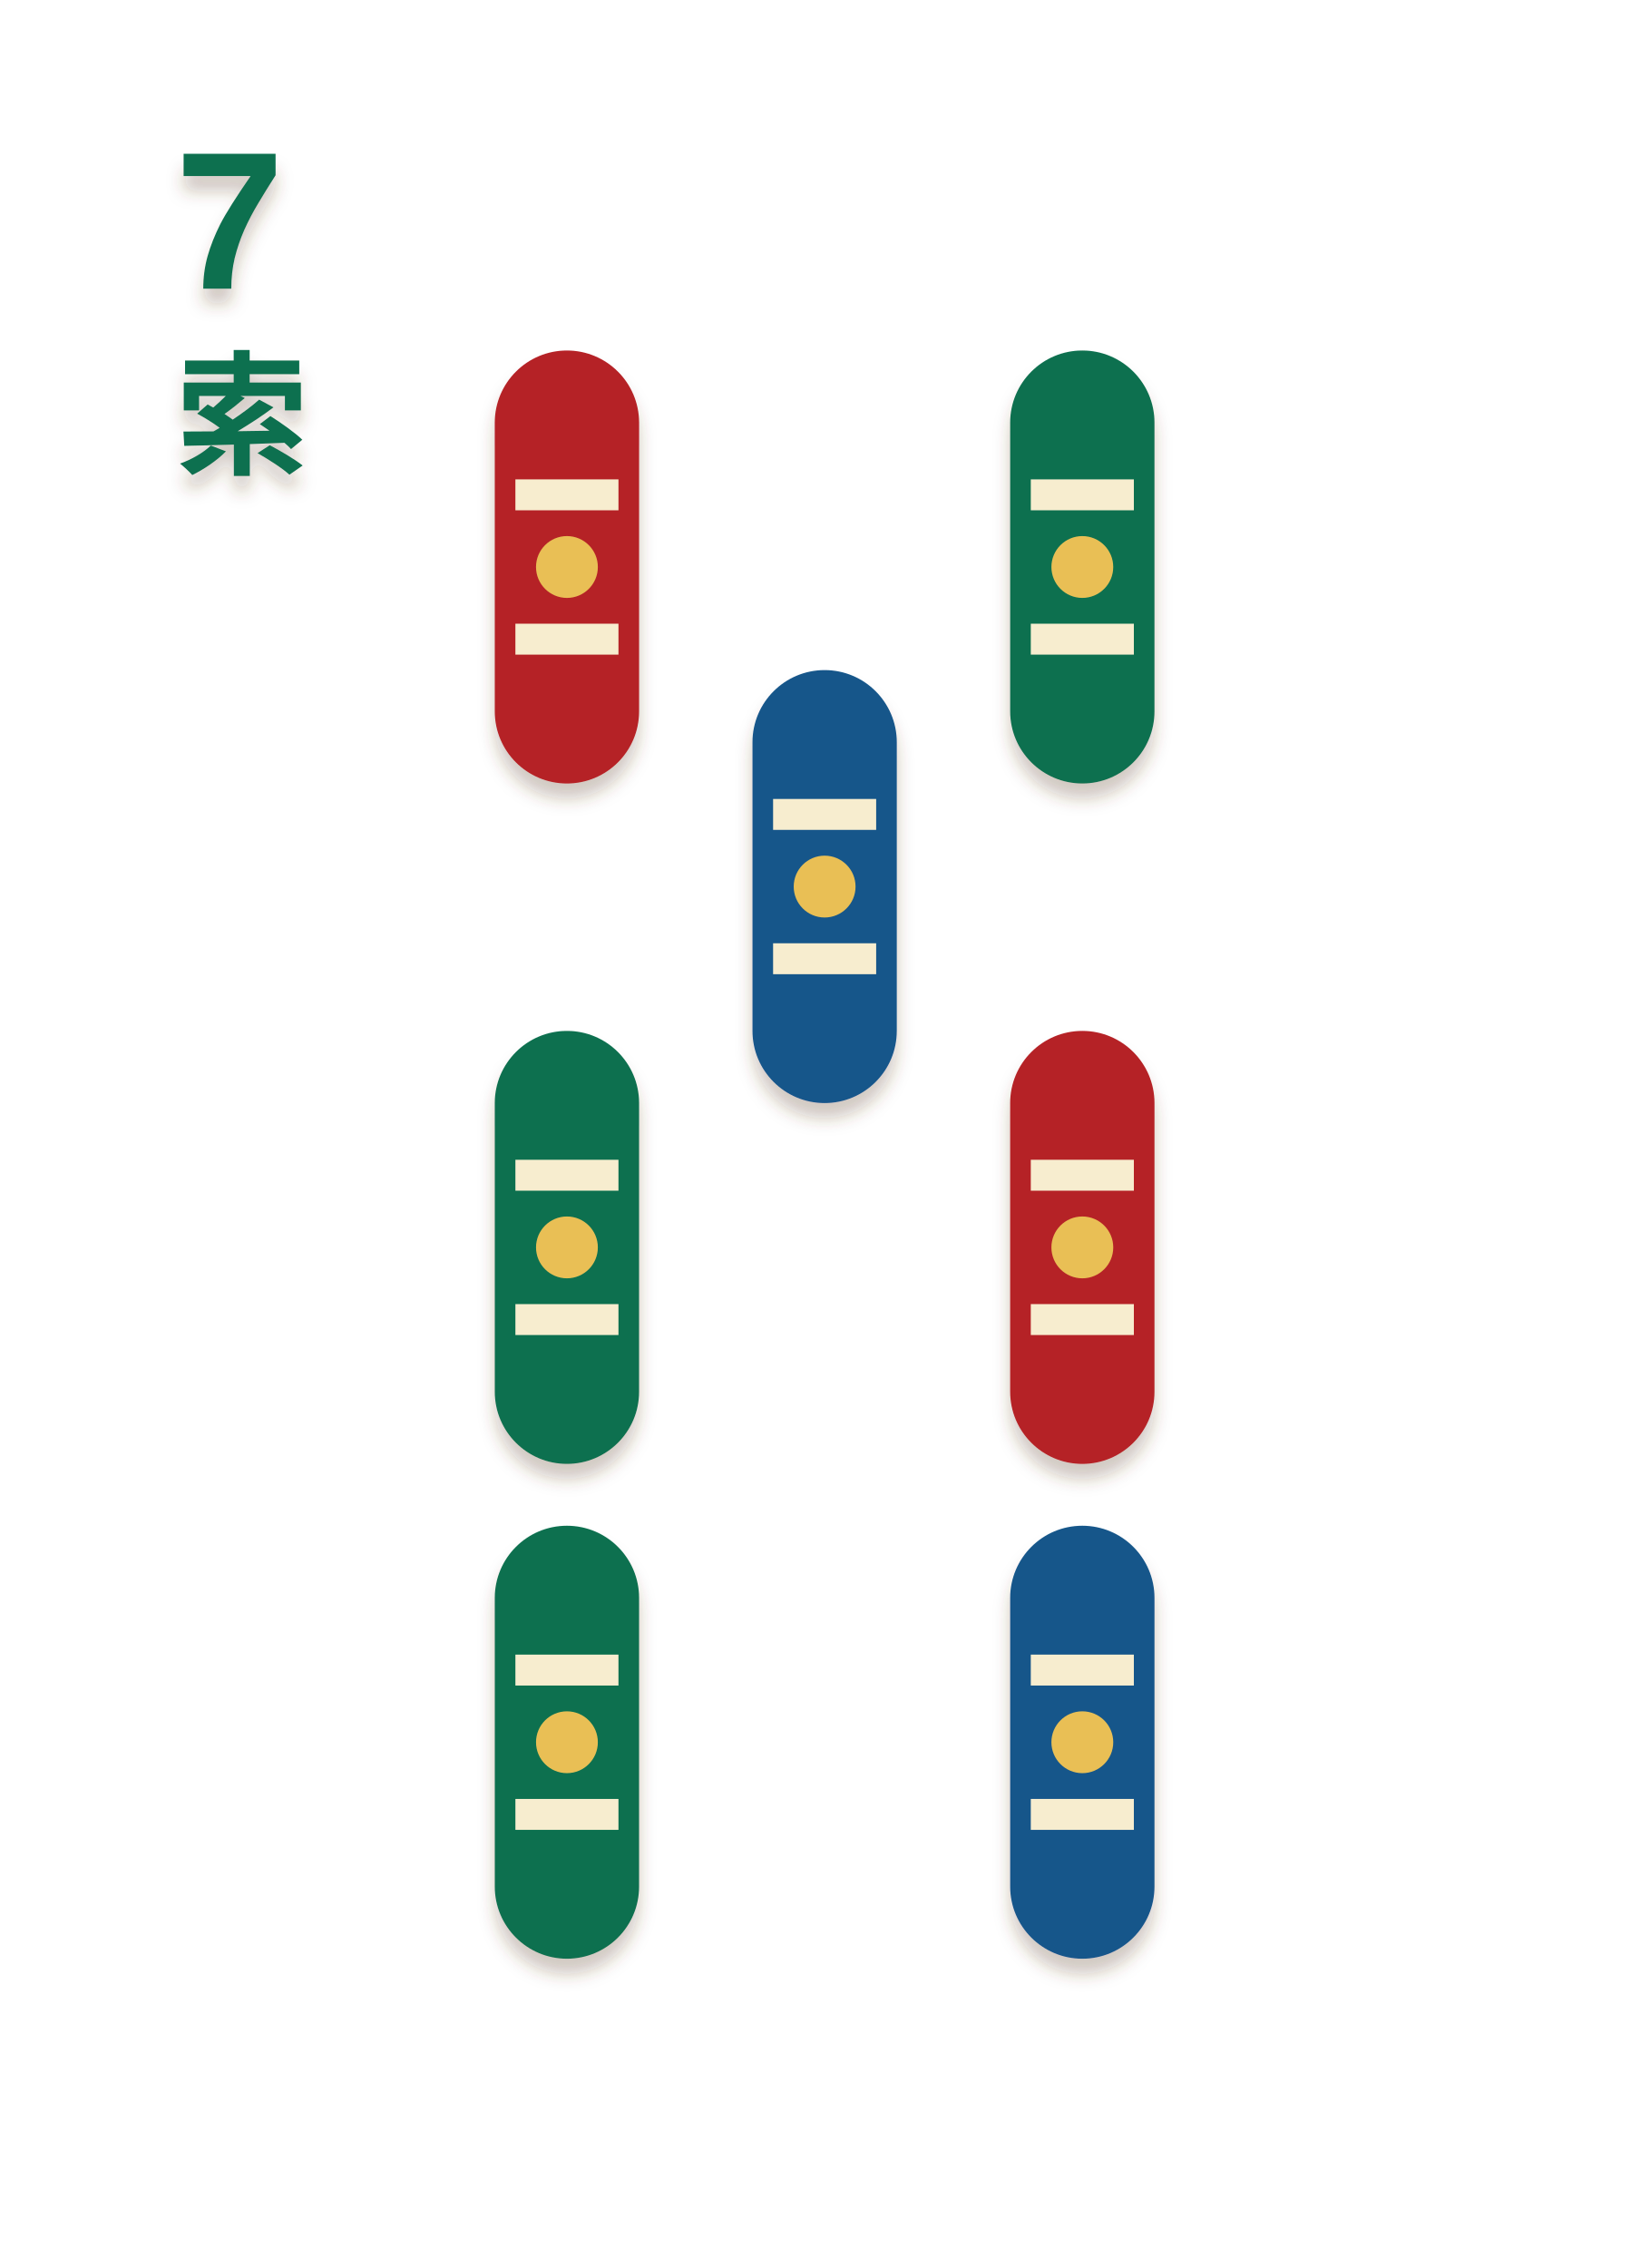
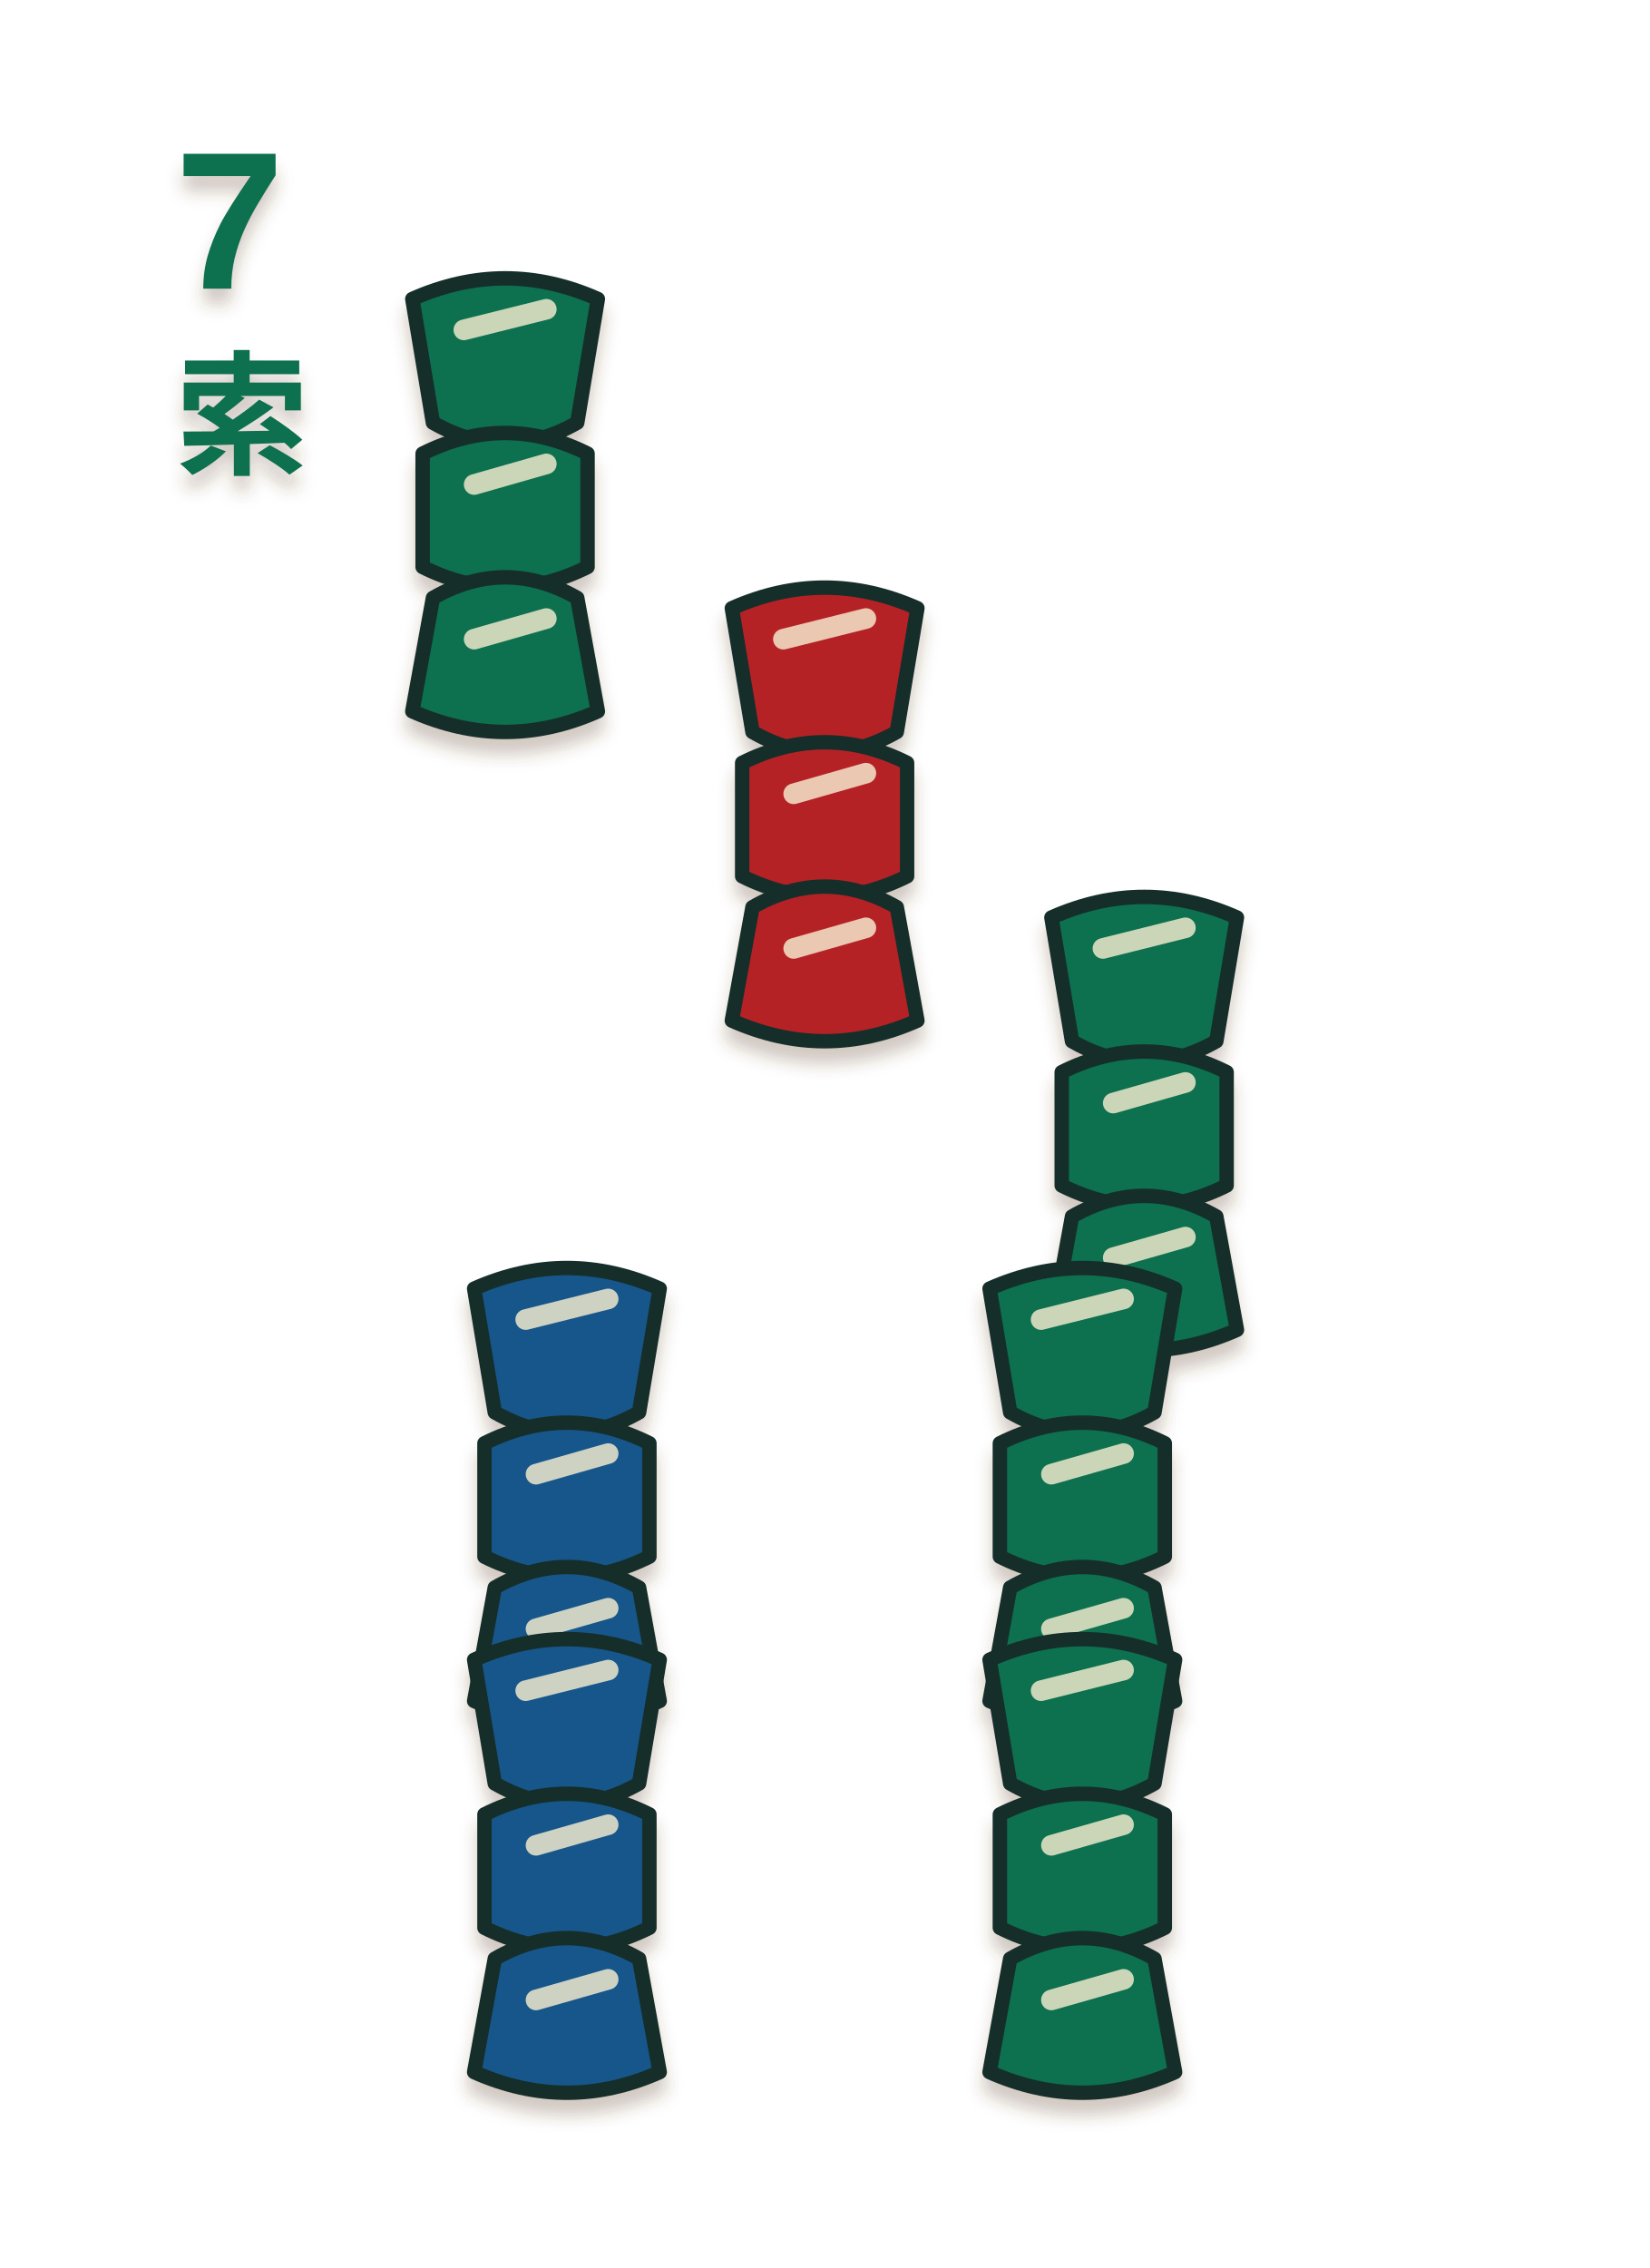
<svg xmlns="http://www.w3.org/2000/svg" viewBox="0 0 160 220">
  <defs>
    <filter id="soft">
      <feDropShadow dx="0" dy="1.5" stdDeviation=".8" flood-color="#5b3b1c" flood-opacity=".28" />
    </filter>
  </defs>
  <g filter="url(#soft)">
    <g font-family="Arial,Noto Sans TC,sans-serif" font-weight="800" fill="#08704f">
      <text x="17" y="28" font-size="19">7</text>
      <text x="17" y="45" font-size="13">索</text>
    </g>
-     <g transform="translate(55 55) scale(1)">
-       <rect x="-7" y="-21" width="14" height="42" rx="7" fill="#b52227" />
-       <path d="M-5-7H5M-5 7H5" stroke="#f7edcf" stroke-width="3" />
-       <circle r="3" fill="#e9bf55" />
+     <g transform="translate(49 49) scale(1)" stroke="#172d29" stroke-width="1.4" stroke-linejoin="round">
+       <path d="M-9-20Q0-24 9-20L7-8Q0-4-7-8Z" fill="#08704f" />
+       <path d="M-8-5Q0-9 8-5L8 6Q0 10-8 6Z" fill="#08704f" />
+       <path d="M-7 9Q0 5 7 9L9 20Q0 24-9 20Z" fill="#08704f" />
+       <path d="M-4-17L4-19M-3-2L4-4M-3 13L4 11" stroke="#f7edcf" stroke-width="2" stroke-linecap="round" opacity=".82" />
    </g>
-     <g transform="translate(105 55) scale(1)">
-       <rect x="-7" y="-21" width="14" height="42" rx="7" fill="#08704f" />
-       <path d="M-5-7H5M-5 7H5" stroke="#f7edcf" stroke-width="3" />
-       <circle r="3" fill="#e9bf55" />
+     <g transform="translate(80 79) scale(1)" stroke="#172d29" stroke-width="1.4" stroke-linejoin="round">
+       <path d="M-9-20Q0-24 9-20L7-8Q0-4-7-8Z" fill="#b52227" />
+       <path d="M-8-5Q0-9 8-5L8 6Q0 10-8 6Z" fill="#b52227" />
+       <path d="M-7 9Q0 5 7 9L9 20Q0 24-9 20Z" fill="#b52227" />
+       <path d="M-4-17L4-19M-3-2L4-4M-3 13L4 11" stroke="#f7edcf" stroke-width="2" stroke-linecap="round" opacity=".82" />
    </g>
-     <g transform="translate(80 86) scale(1)">
-       <rect x="-7" y="-21" width="14" height="42" rx="7" fill="#15568a" />
-       <path d="M-5-7H5M-5 7H5" stroke="#f7edcf" stroke-width="3" />
-       <circle r="3" fill="#e9bf55" />
+     <g transform="translate(111 109) scale(1)" stroke="#172d29" stroke-width="1.4" stroke-linejoin="round">
+       <path d="M-9-20Q0-24 9-20L7-8Q0-4-7-8Z" fill="#08704f" />
+       <path d="M-8-5Q0-9 8-5L8 6Q0 10-8 6Z" fill="#08704f" />
+       <path d="M-7 9Q0 5 7 9L9 20Q0 24-9 20Z" fill="#08704f" />
+       <path d="M-4-17L4-19M-3-2L4-4M-3 13L4 11" stroke="#f7edcf" stroke-width="2" stroke-linecap="round" opacity=".82" />
    </g>
-     <g transform="translate(55 121) scale(1)">
-       <rect x="-7" y="-21" width="14" height="42" rx="7" fill="#08704f" />
-       <path d="M-5-7H5M-5 7H5" stroke="#f7edcf" stroke-width="3" />
-       <circle r="3" fill="#e9bf55" />
+     <g transform="translate(55 145) scale(1)" stroke="#172d29" stroke-width="1.4" stroke-linejoin="round">
+       <path d="M-9-20Q0-24 9-20L7-8Q0-4-7-8Z" fill="#15568a" />
+       <path d="M-8-5Q0-9 8-5L8 6Q0 10-8 6Z" fill="#15568a" />
+       <path d="M-7 9Q0 5 7 9L9 20Q0 24-9 20Z" fill="#15568a" />
+       <path d="M-4-17L4-19M-3-2L4-4M-3 13L4 11" stroke="#f7edcf" stroke-width="2" stroke-linecap="round" opacity=".82" />
    </g>
-     <g transform="translate(105 121) scale(1)">
-       <rect x="-7" y="-21" width="14" height="42" rx="7" fill="#b52227" />
-       <path d="M-5-7H5M-5 7H5" stroke="#f7edcf" stroke-width="3" />
-       <circle r="3" fill="#e9bf55" />
+     <g transform="translate(105 145) scale(1)" stroke="#172d29" stroke-width="1.4" stroke-linejoin="round">
+       <path d="M-9-20Q0-24 9-20L7-8Q0-4-7-8Z" fill="#08704f" />
+       <path d="M-8-5Q0-9 8-5L8 6Q0 10-8 6Z" fill="#08704f" />
+       <path d="M-7 9Q0 5 7 9L9 20Q0 24-9 20Z" fill="#08704f" />
+       <path d="M-4-17L4-19M-3-2L4-4M-3 13L4 11" stroke="#f7edcf" stroke-width="2" stroke-linecap="round" opacity=".82" />
    </g>
-     <g transform="translate(55 169) scale(1)">
-       <rect x="-7" y="-21" width="14" height="42" rx="7" fill="#08704f" />
-       <path d="M-5-7H5M-5 7H5" stroke="#f7edcf" stroke-width="3" />
-       <circle r="3" fill="#e9bf55" />
+     <g transform="translate(55 181) scale(1)" stroke="#172d29" stroke-width="1.4" stroke-linejoin="round">
+       <path d="M-9-20Q0-24 9-20L7-8Q0-4-7-8Z" fill="#15568a" />
+       <path d="M-8-5Q0-9 8-5L8 6Q0 10-8 6Z" fill="#15568a" />
+       <path d="M-7 9Q0 5 7 9L9 20Q0 24-9 20Z" fill="#15568a" />
+       <path d="M-4-17L4-19M-3-2L4-4M-3 13L4 11" stroke="#f7edcf" stroke-width="2" stroke-linecap="round" opacity=".82" />
    </g>
-     <g transform="translate(105 169) scale(1)">
-       <rect x="-7" y="-21" width="14" height="42" rx="7" fill="#15568a" />
-       <path d="M-5-7H5M-5 7H5" stroke="#f7edcf" stroke-width="3" />
-       <circle r="3" fill="#e9bf55" />
+     <g transform="translate(105 181) scale(1)" stroke="#172d29" stroke-width="1.4" stroke-linejoin="round">
+       <path d="M-9-20Q0-24 9-20L7-8Q0-4-7-8Z" fill="#08704f" />
+       <path d="M-8-5Q0-9 8-5L8 6Q0 10-8 6Z" fill="#08704f" />
+       <path d="M-7 9Q0 5 7 9L9 20Q0 24-9 20Z" fill="#08704f" />
+       <path d="M-4-17L4-19M-3-2L4-4M-3 13L4 11" stroke="#f7edcf" stroke-width="2" stroke-linecap="round" opacity=".82" />
    </g>
  </g>
</svg>
